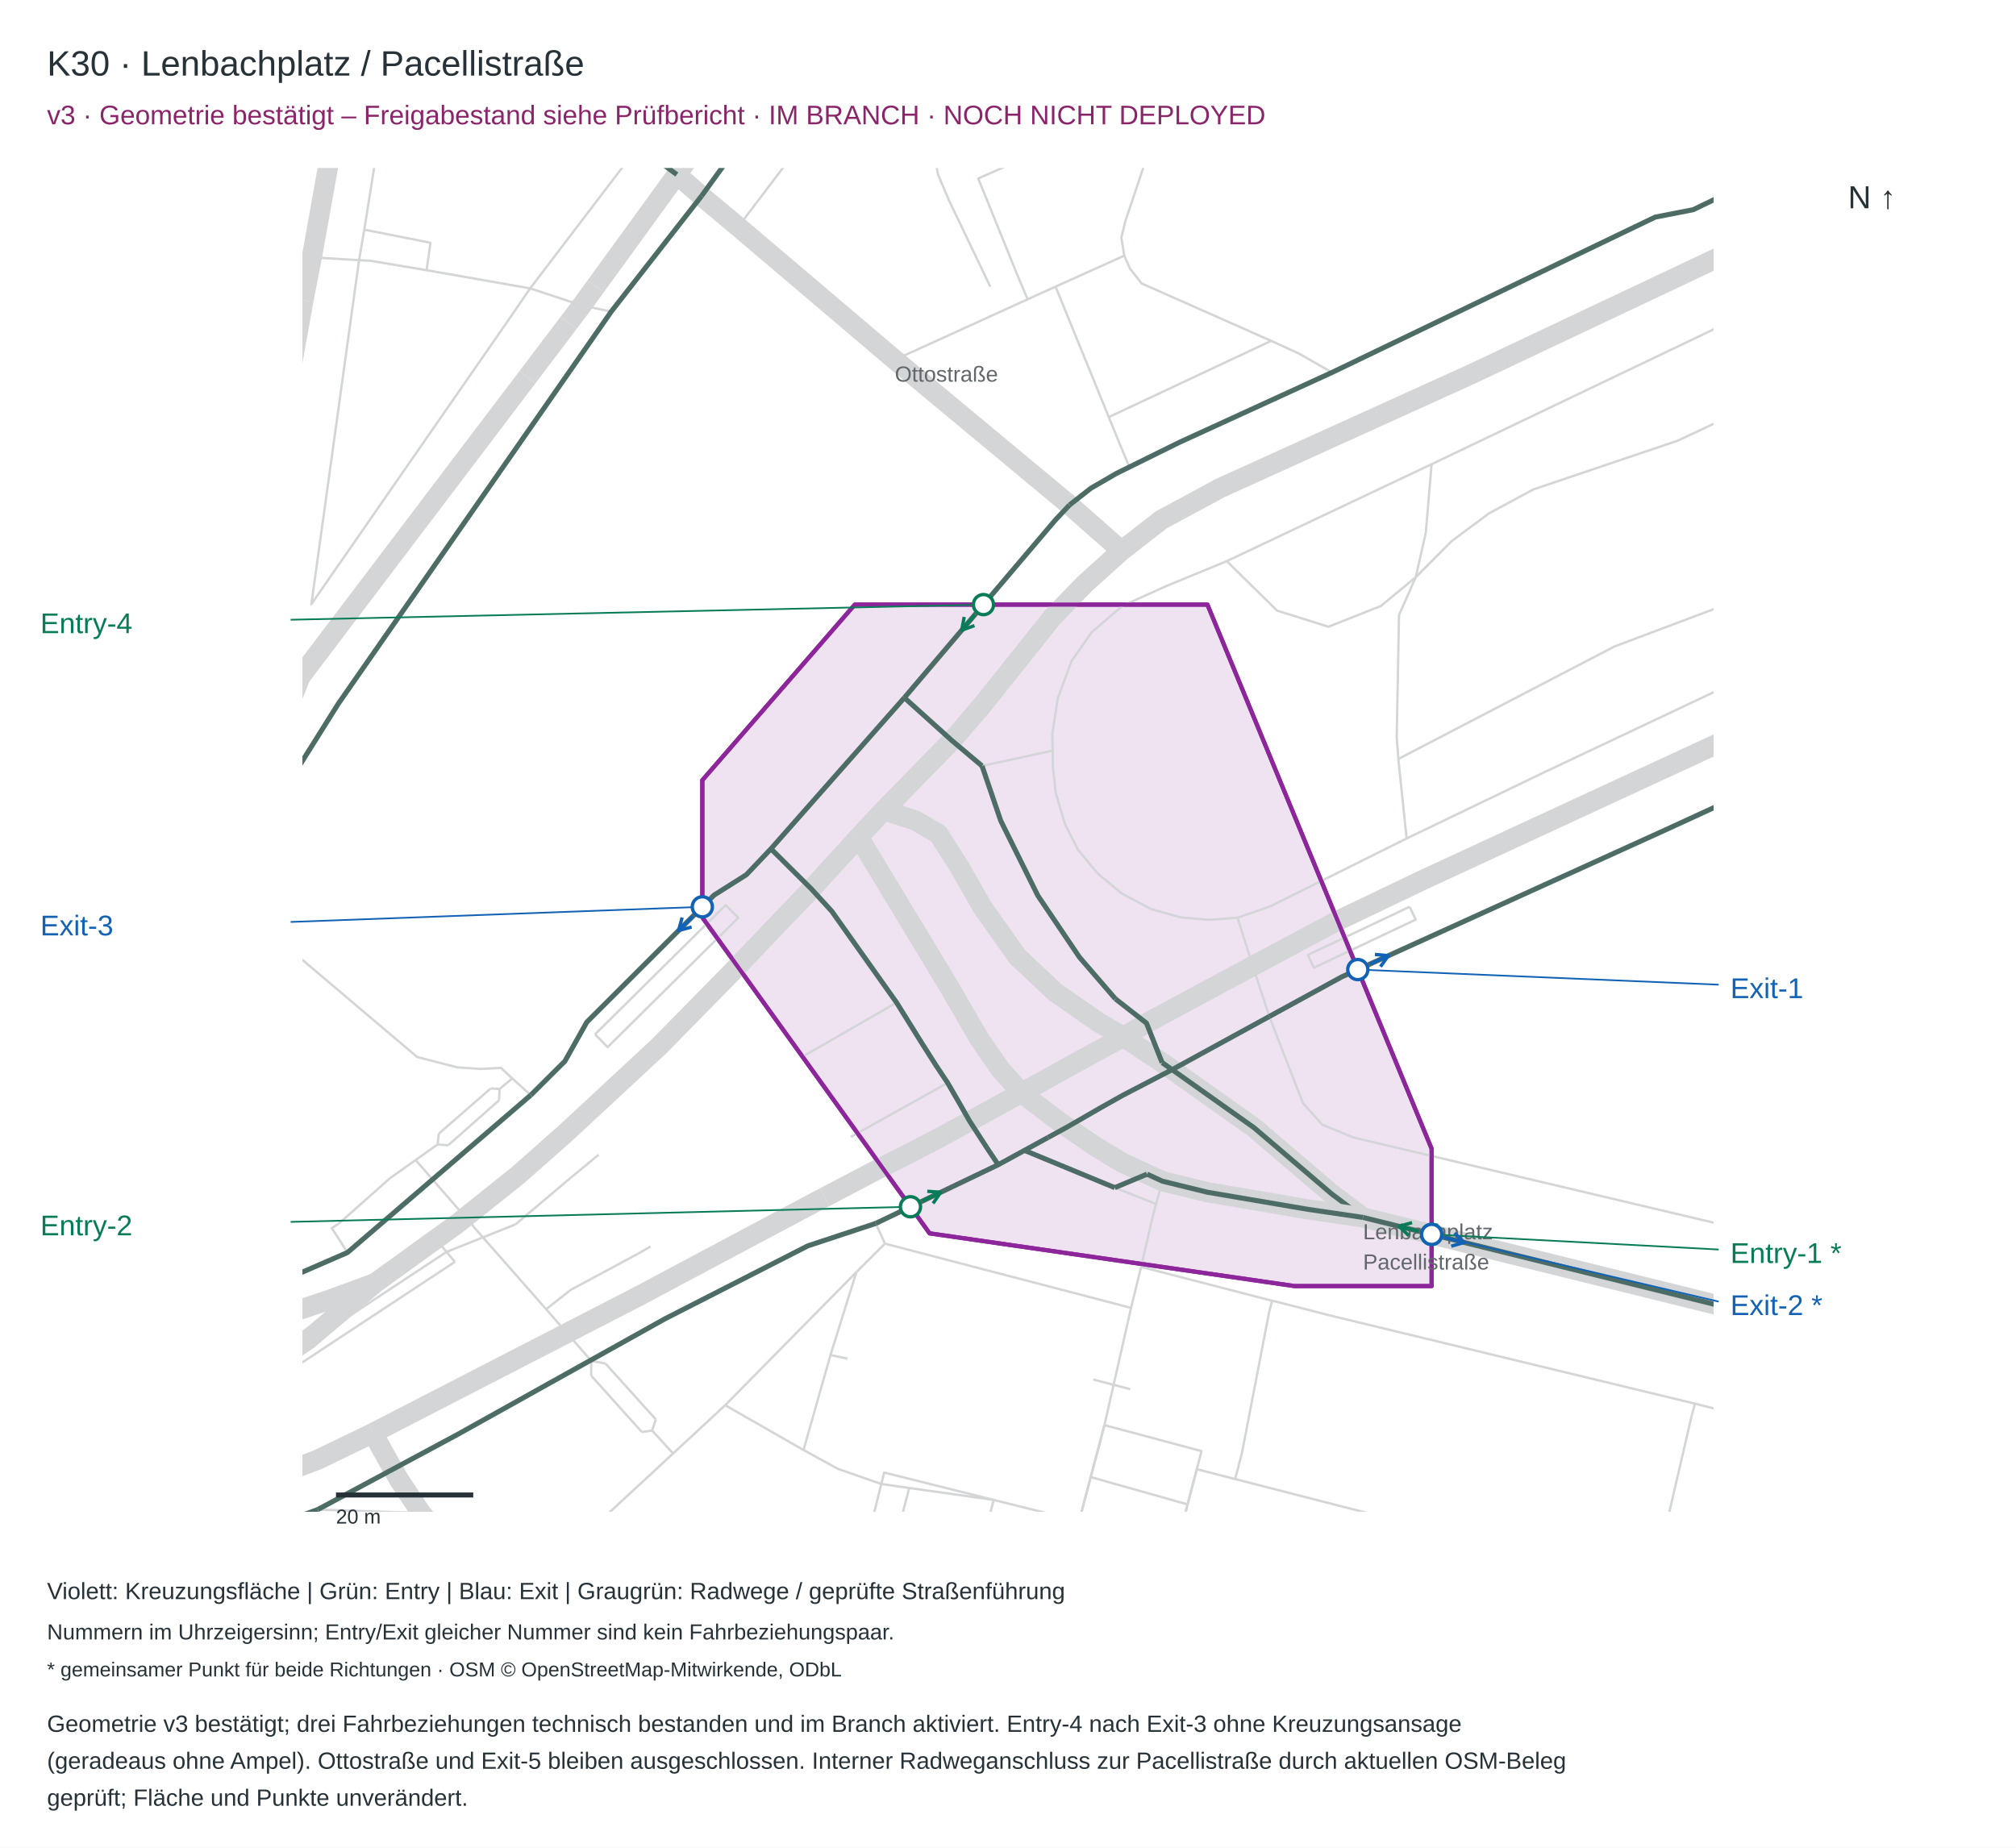
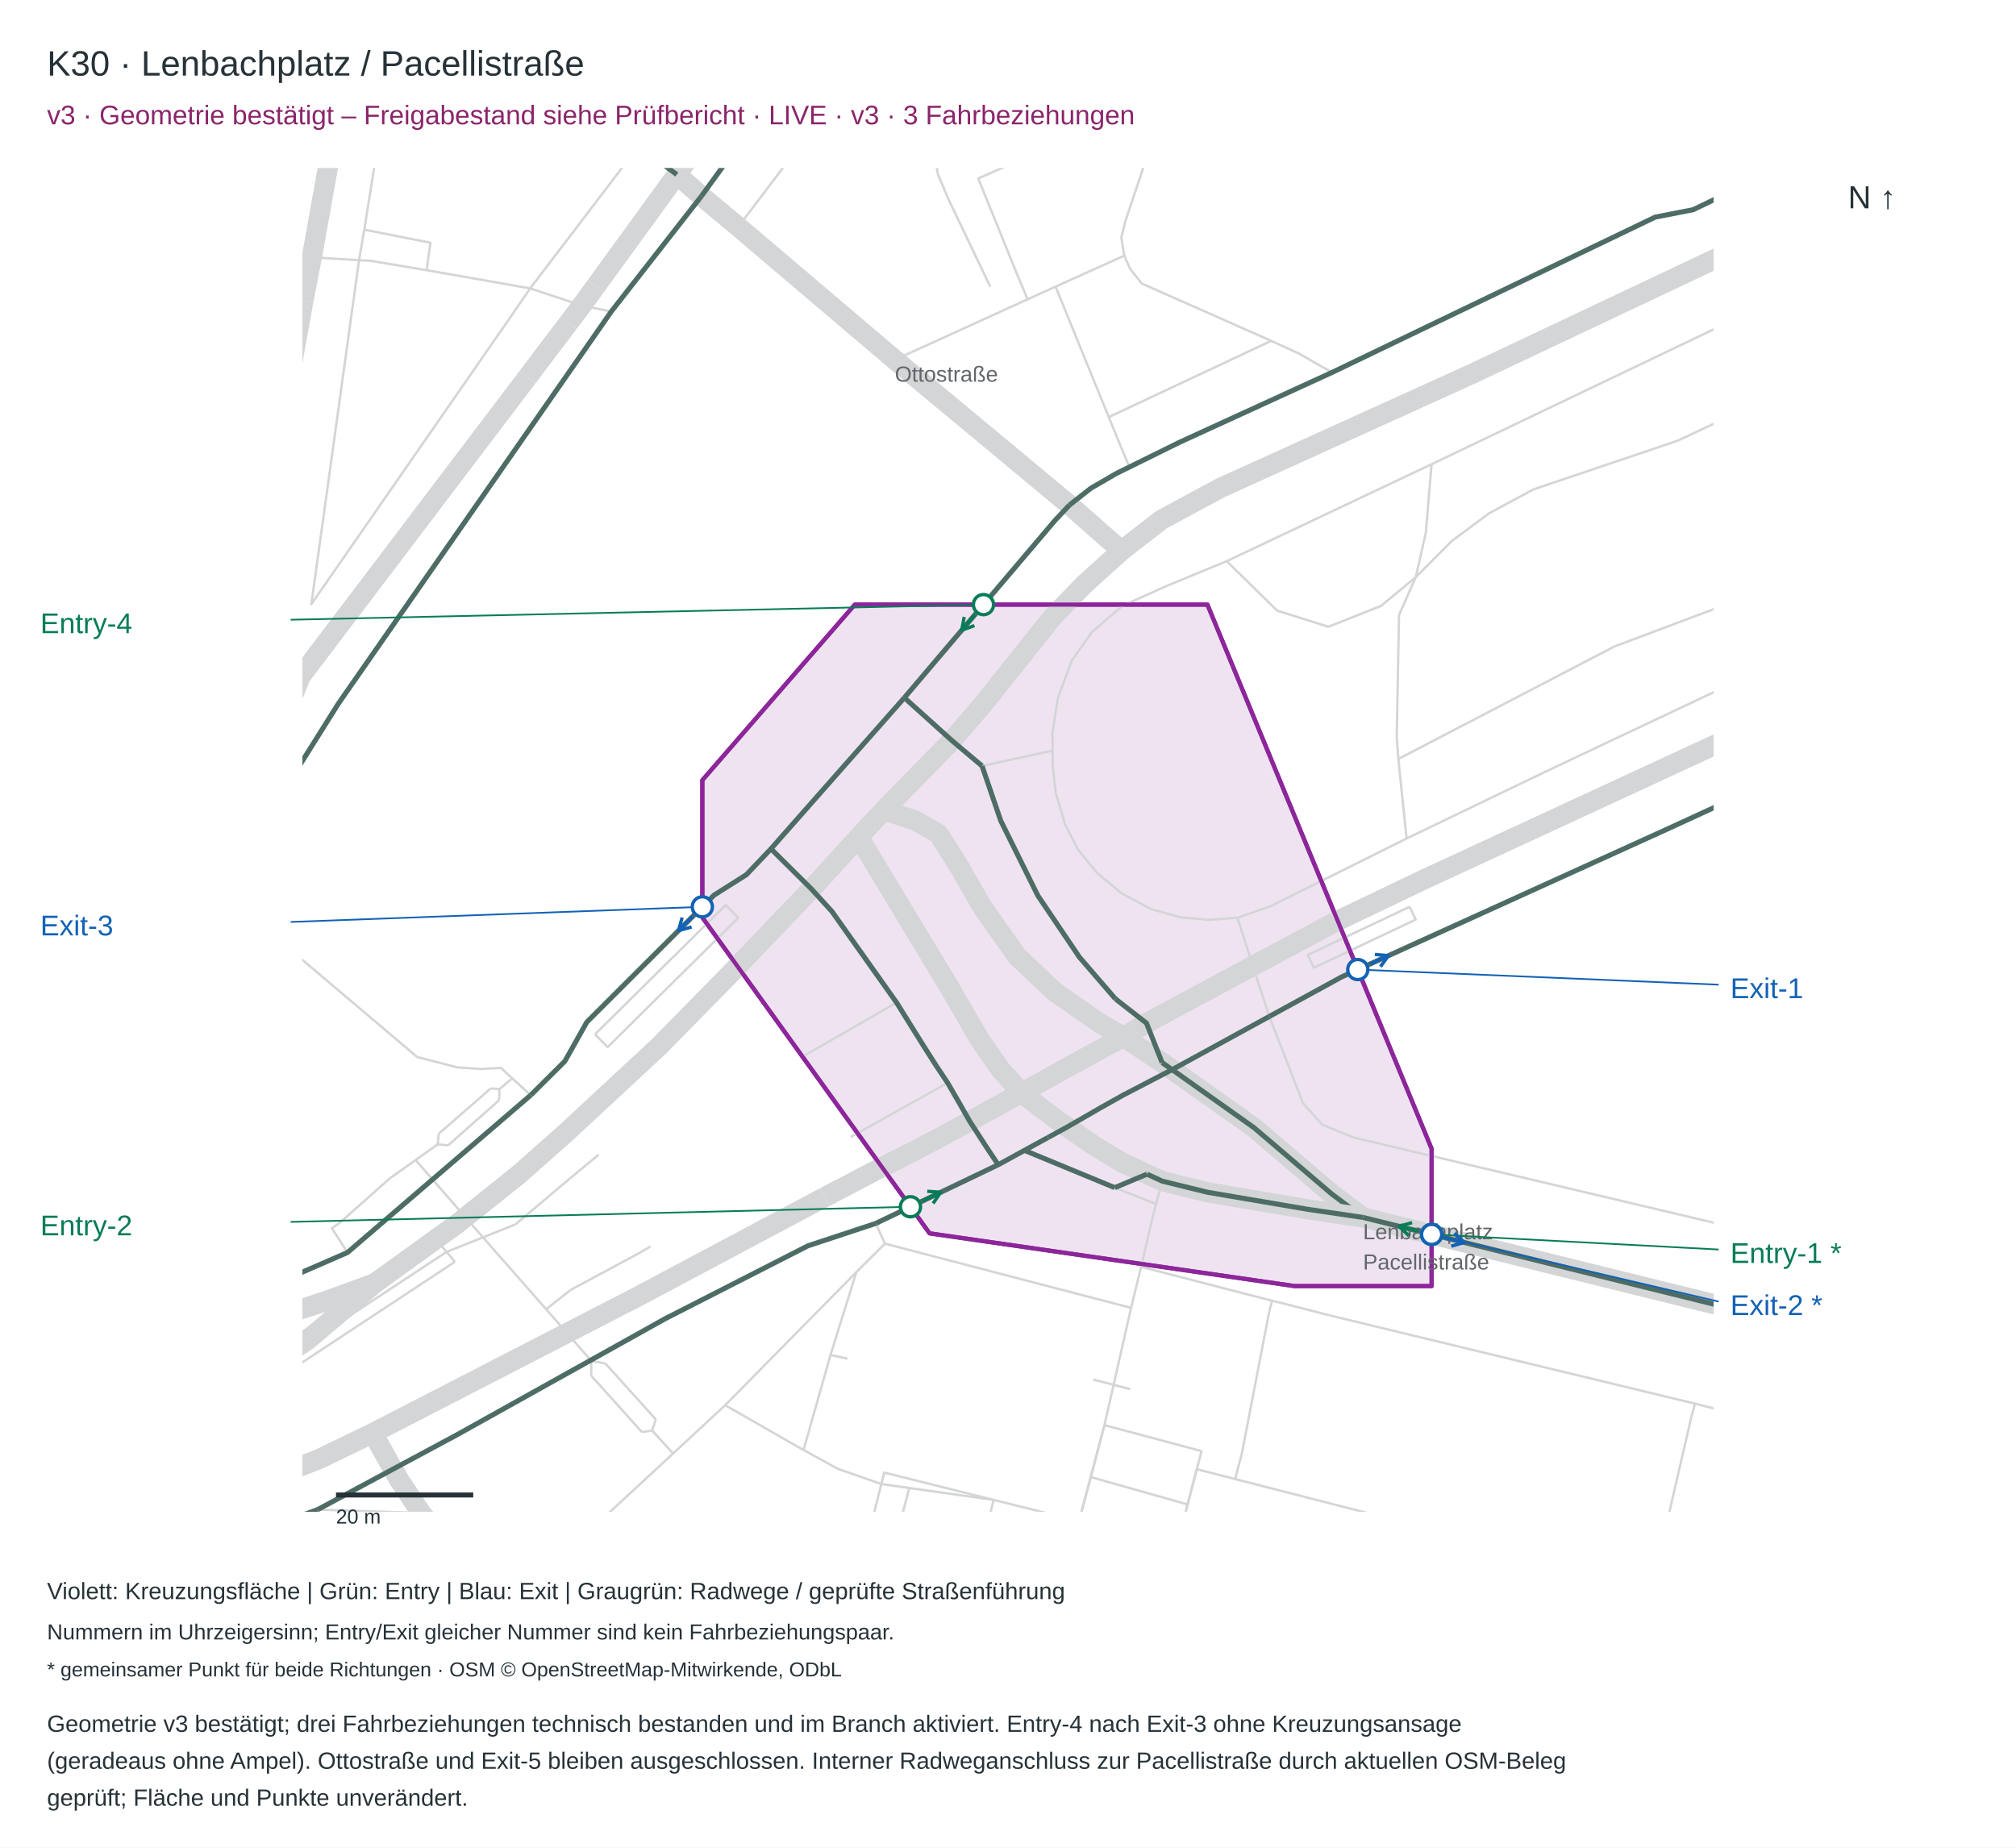
<svg xmlns="http://www.w3.org/2000/svg" width="1200" height="1100" viewBox="0 0 1200 1100">
  <rect width="1200" height="1100" fill="white" />
  <defs>
    <clipPath id="map">
      <rect x="180" y="100" width="840" height="800" />
    </clipPath>
  </defs>
  <text x="28" y="45" font-family="Arial,sans-serif" font-size="21" fill="#263238">K30 · Lenbachplatz / Pacellistraße</text>
-   <text x="28" y="74" font-family="Arial,sans-serif" font-size="16" fill="#8b256a">v3 · Geometrie bestätigt – Freigabestand siehe Prüfbericht · IM BRANCH · NOCH NICHT DEPLOYED</text>
+   <text x="28" y="74" font-family="Arial,sans-serif" font-size="16" fill="#8b256a">v3 · Geometrie bestätigt – Freigabestand siehe Prüfbericht · LIVE · v3 · 3 Fahrbeziehungen</text>
  <g clip-path="url(#map)">
    <polygon points="418.05,546.17 553.32,734.24 770.47,765.62 852.17,765.62 852.17,683.92 718.7,359.94 508.8,359.94 418.05,464.47 418.05,546.17" fill="#efe3f2" stroke="#8c269a" stroke-width="2.5" stroke-linejoin="round" />
    <polyline points="221.94,853.14 231.56,870.47 233.93,874.61 237.69,881.2 250.68,900.71 288.91,947.37 336.25,985.38 369.5,1004.16 398.54,1013.21 501.81,1038.68 564.65,1054.64 628.37,1070.69 641.48,1074.1 905.99,1147.49 968.62,1165.73 1256.2,1252.58" fill="none" stroke="#d3d5d7" stroke-width="12" stroke-linejoin="round" />
    <polyline points="398.54,1013.21 212.02,1237.4" fill="none" stroke="#d3d5d7" stroke-width="12" stroke-linejoin="round" />
    <polyline points="628.37,1070.69 489.67,1478.27" fill="none" stroke="#d3d5d7" stroke-width="12" stroke-linejoin="round" />
    <polyline points="667.55,327.88 636.6,300.64 532.64,214.19 439.42,135.02 417.54,116.74 402.88,103.92" fill="none" stroke="#d3d5d7" stroke-width="12" stroke-linejoin="round" />
    <polyline points="439.42,135.02 549.51,-10.08 556.49,-21.91 565.95,-45.28" fill="none" stroke="#d3d5d7" stroke-width="1.4" stroke-linejoin="round" />
    <polyline points="669.19,152.21 667.46,141.44 669.85,131.7 682.26,94.73 691.25,57.99 694.77,21.07" fill="none" stroke="#d3d5d7" stroke-width="1.4" stroke-linejoin="round" />
    <polyline points="532.64,214.19 611.68,178.18 628.31,170.63 669.19,152.21 672.71,160.08 679.59,168.77 756.64,202.92 773.18,210.47 792.84,221.74" fill="none" stroke="#d3d5d7" stroke-width="1.4" stroke-linejoin="round" />
    <polyline points="213.72,154.9 220.24,155.21 253.92,160.85 315.58,171.68 346.29,181.86 363.83,185.5" fill="none" stroke="#d3d5d7" stroke-width="1.4" stroke-linejoin="round" />
    <polyline points="-223.94,652.88 -14.14,632.73 -157.7,762.79" fill="none" stroke="#d3d5d7" stroke-width="1.4" stroke-linejoin="round" />
    <polyline points="542.68,-848.16 443.21,-612.97 435.02,-593.6 257.41,-172.06 245.85,-143.0" fill="none" stroke="#d3d5d7" stroke-width="12" stroke-linejoin="round" />
    <polyline points="1265.67,836.46 1267.64,829.95 1277.74,796.21" fill="none" stroke="#d3d5d7" stroke-width="1.4" stroke-linejoin="round" />
    <polyline points="121.44,523.1 131.48,530.37 248.34,629.28 272.34,635.46 286.12,636.37 298.19,635.73 303.26,640.46 304.9,641.96 312.09,648.51 315.92,651.97" fill="none" stroke="#d3d5d7" stroke-width="1.4" stroke-linejoin="round" />
    <polyline points="304.9,641.96 297.34,648.33" fill="none" stroke="#d3d5d7" stroke-width="1.4" stroke-linejoin="round" />
    <polyline points="306.81,728.91 287.45,736.64 265.79,745.28" fill="none" stroke="#d3d5d7" stroke-width="1.4" stroke-linejoin="round" />
    <polyline points="-15.57,788.62 -12.93,768.7 -7.59,729.05 -4.64,717.45 1.21,701.67 8.95,684.25 15.75,672.8 26.46,657.74 121.44,523.1 134.55,501.63 145.87,481.58 153.27,465.71 179.03,402.55" fill="none" stroke="#d3d5d7" stroke-width="12" stroke-linejoin="round" />
    <polyline points="1197.21,328.38 1127.78,305.73 1114.7,286.68 1096.37,270.81 1092.73,244.12" fill="none" stroke="#d3d5d7" stroke-width="1.4" stroke-linejoin="round" />
    <polyline points="1076.95,217.1 1050.68,237.89 998.63,262.35 912.73,291.36 886.33,305.6 864.06,322.15 842.72,343.61 821.94,360.76 790.71,373.12 760.19,363.53 730.21,334.06" fill="none" stroke="#d3d5d7" stroke-width="1.4" stroke-linejoin="round" />
    <polyline points="852.13,276.36 848.7,317.1 842.72,343.61 832.74,366.17 831.38,438.74 832.35,451.84 837.26,499.18" fill="none" stroke="#d3d5d7" stroke-width="1.4" stroke-linejoin="round" />
    <polyline points="832.35,451.84 960.98,384.86 1049.25,351.66 1127.78,305.73" fill="none" stroke="#d3d5d7" stroke-width="1.4" stroke-linejoin="round" />
    <polyline points="794.78,548.83 828.25,532.83 846.73,523.96 1059.54,425.51 1241.69,340.16 1259.99,331.7 1285.15,319.97 1338.07,296.14 1374.24,280.13 1490.91,228.52 1520.25,215.42 1654.65,156.53 1721.26,127.7 1769.9,106.56 1795.45,92.05 1816.45,76.23 1832.95,59.72" fill="none" stroke="#d3d5d7" stroke-width="12" stroke-linejoin="round" />
    <polyline points="607.95,650.6 620.76,643.6 636.66,634.73 668.67,617.27 682.42,609.09 745.71,575.07 794.78,548.83" fill="none" stroke="#d3d5d7" stroke-width="12" stroke-linejoin="round" />
    <polyline points="667.55,327.88 645.58,347.7 626.4,367.49 586.04,418.14 576.33,429.51 566.62,440.88 526.02,482.35 511.12,498.36" fill="none" stroke="#d3d5d7" stroke-width="12" stroke-linejoin="round" />
    <polyline points="-14.14,632.73 -2.0,637.51 7.56,644.65 26.46,657.74" fill="none" stroke="#d3d5d7" stroke-width="1.4" stroke-linejoin="round" />
    <polyline points="680.9,-7.99 663.51,11.93 641.42,30.34 626.61,40.08 609.53,48.35" fill="none" stroke="#d3d5d7" stroke-width="1.4" stroke-linejoin="round" />
    <polyline points="642.3,905.58 591.44,892.93" fill="none" stroke="#d3d5d7" stroke-width="1.4" stroke-linejoin="round" />
    <polyline points="657.41,848.41 715.19,863.88 712.37,874.65 706.9,895.62 700.53,920.04 642.3,905.58 649.25,879.34 657.41,848.41" fill="none" stroke="#d3d5d7" stroke-width="1.4" stroke-linejoin="round" />
    <polyline points="501.81,1038.68 522.32,958.28" fill="none" stroke="#d3d5d7" stroke-width="1.4" stroke-linejoin="round" />
    <polyline points="641.48,1074.1 647.37,1053.14 662.75,997.93 673.55,957.55" fill="none" stroke="#d3d5d7" stroke-width="1.4" stroke-linejoin="round" />
    <polyline points="189.08,898.71 250.68,900.71 358.46,904.35 388.83,949.32 369.5,1004.16" fill="none" stroke="#d3d5d7" stroke-width="1.4" stroke-linejoin="round" />
    <polyline points="431.65,836.55 478.29,863.24 498.71,874.43 524.59,883.47" fill="none" stroke="#d3d5d7" stroke-width="1.4" stroke-linejoin="round" />
    <polyline points="922.05,928.49 982.7,944.09 1018.33,953.28" fill="none" stroke="#d3d5d7" stroke-width="1.4" stroke-linejoin="round" />
    <polyline points="688.33,994.89 703.35,936.5 700.53,920.04" fill="none" stroke="#d3d5d7" stroke-width="1.4" stroke-linejoin="round" />
    <polyline points="968.62,1165.73 1003.97,1041.45" fill="none" stroke="#d3d5d7" stroke-width="1.4" stroke-linejoin="round" />
    <polyline points="650.74,821.27 672.74,827.0" fill="none" stroke="#d3d5d7" stroke-width="1.4" stroke-linejoin="round" />
    <polyline points="1018.9,946.77 1091.52,964.78 1115.52,971.38 1082.87,1065.42 1003.97,1041.45 992.29,1037.86 1018.33,953.28 1018.9,946.77" fill="none" stroke="#d3d5d7" stroke-width="1.4" stroke-linejoin="round" />
    <polyline points="922.05,928.49 735.18,880.52 712.37,874.65" fill="none" stroke="#d3d5d7" stroke-width="1.4" stroke-linejoin="round" />
    <polyline points="662.75,997.93 685.9,1003.03 688.33,994.89 891.82,1048.64 922.05,928.49" fill="none" stroke="#d3d5d7" stroke-width="1.4" stroke-linejoin="round" />
    <polyline points="591.44,892.93 572.02,970.69 522.32,958.28 506.87,954.41 524.59,883.47 526.29,876.65 591.44,892.93" fill="none" stroke="#d3d5d7" stroke-width="1.4" stroke-linejoin="round" />
    <polyline points="358.46,904.35 400.67,865.29 431.65,836.55 509.76,757.29" fill="none" stroke="#d3d5d7" stroke-width="1.4" stroke-linejoin="round" />
    <polyline points="1091.52,964.78 1120.77,864.06 1124.93,849.78 1134.52,811.17 1136.09,804.85" fill="none" stroke="#d3d5d7" stroke-width="1.4" stroke-linejoin="round" />
    <polyline points="657.41,848.41 673.25,778.61 679.23,754.19 686.15,724.23 688.15,716.77 691.85,703.17" fill="none" stroke="#d3d5d7" stroke-width="1.4" stroke-linejoin="round" />
    <polyline points="509.76,757.29 526.75,740.37" fill="none" stroke="#d3d5d7" stroke-width="1.4" stroke-linejoin="round" />
    <polyline points="478.29,863.24 494.34,806.67 509.76,757.29" fill="none" stroke="#d3d5d7" stroke-width="1.4" stroke-linejoin="round" />
    <polyline points="339.74,767.88 379.67,746.42" fill="none" stroke="#d3d5d7" stroke-width="1.4" stroke-linejoin="round" />
    <polyline points="306.81,728.91 339.52,701.31" fill="none" stroke="#d3d5d7" stroke-width="1.4" stroke-linejoin="round" />
    <polyline points="126.29,796.3 137.98,813.81 141.13,818.54 145.32,824.77 149.51,831.0 152.57,835.64 162.83,850.96" fill="none" stroke="#d3d5d7" stroke-width="1.4" stroke-linejoin="round" />
    <polyline points="-145.93,1021.26 -83.54,974.33 -49.73,950.32 -23.58,934.04 2.7,918.9 42.3,896.48" fill="none" stroke="#d3d5d7" stroke-width="12" stroke-linejoin="round" />
    <polyline points="42.3,896.48 61.14,896.53 82.66,895.43 109.39,891.98 132.0,888.2 153.6,882.11 173.18,875.06 189.29,868.92 221.94,853.14" fill="none" stroke="#d3d5d7" stroke-width="12" stroke-linejoin="round" />
    <polyline points="1471.04,399.86 1416.93,425.56 1385.22,442.65 1323.26,468.94 1147.08,540.01 1105.87,644.92 1068.73,739.41 1065.06,748.74 1061.45,757.92 1053.59,777.98 1051.31,784.12" fill="none" stroke="#d3d5d7" stroke-width="12" stroke-linejoin="round" />
    <polyline points="223.12,763.92 183.1,797.71 172.84,804.62 165.56,808.44 158.7,811.63 151.3,814.4 135.97,818.58 121.71,821.27 109.88,822.63 98.35,823.45 87.6,824.04 18.24,824.9 -22.85,822.77" fill="none" stroke="#d3d5d7" stroke-width="12" stroke-linejoin="round" />
    <polyline points="-145.93,1021.26 -89.06,952.69 -70.82,930.4 -64.12,920.4 -57.87,910.08 -52.22,899.89 -45.55,886.7" fill="none" stroke="#d3d5d7" stroke-width="12" stroke-linejoin="round" />
    <polyline points="511.12,498.36 564.5,586.67 583.16,618.86 595.6,636.74 607.95,650.6" fill="none" stroke="#d3d5d7" stroke-width="12" stroke-linejoin="round" />
    <polyline points="223.12,763.92 194.96,774.2 173.11,781.43 155.58,785.93 132.88,790.85 112.52,793.26 98.86,793.76 31.95,791.25 -15.57,788.62" fill="none" stroke="#d3d5d7" stroke-width="12" stroke-linejoin="round" />
    <polyline points="668.67,617.27 653.89,608.63 627.95,590.58 605.46,569.39 584.55,539.74 571.35,516.55 558.61,496.45 544.83,488.45 526.02,482.35" fill="none" stroke="#d3d5d7" stroke-width="12" stroke-linejoin="round" />
    <polyline points="1919.8,-377.92 1897.01,-349.54 1879.29,-327.03 1858.44,-302.16 1840.48,-281.74 1821.21,-261.55 1781.79,-222.31 1752.48,-200.57 1721.16,-181.61 1627.67,-138.95 1406.71,-32.5 1220.97,57.58 1204.82,65.18 1172.48,80.77" fill="none" stroke="#d3d5d7" stroke-width="12" stroke-linejoin="round" />
    <polyline points="266.73,681.84 297.07,655.02" fill="none" stroke="#d3d5d7" stroke-width="1.4" stroke-linejoin="round" />
    <polyline points="206.86,745.64 197.51,731.14 201.64,728.46" fill="none" stroke="#d3d5d7" stroke-width="1.4" stroke-linejoin="round" />
    <polyline points="180.64,178.77 175.42,177.86 153.82,173.86 -149.42,121.38 -277.04,96.96 -307.3,90.6 -333.94,83.87 -357.46,76.68 -384.19,66.95 -458.29,40.48" fill="none" stroke="#d3d5d7" stroke-width="12" stroke-linejoin="round" />
    <polyline points="-22.85,822.77 -15.57,788.62" fill="none" stroke="#d3d5d7" stroke-width="12" stroke-linejoin="round" />
    <polyline points="-22.85,822.77 -112.37,815.49 -125.11,814.76 -134.88,814.67 -140.28,814.95 -148.47,815.99 -154.88,817.54 -166.44,821.31 -176.06,825.18 -214.81,842.82" fill="none" stroke="#d3d5d7" stroke-width="12" stroke-linejoin="round" />
    <polyline points="-45.55,886.7 -43.3,881.16 -37.84,869.33 -33.62,857.92 -31.53,852.01 -28.64,842.55 -22.85,822.77" fill="none" stroke="#d3d5d7" stroke-width="12" stroke-linejoin="round" />
    <polyline points="-214.81,842.82 -167.23,855.78 -156.46,858.92 -126.57,866.88 -105.42,872.52 -88.36,876.79 -72.07,880.47 -45.55,886.7" fill="none" stroke="#d3d5d7" stroke-width="12" stroke-linejoin="round" />
    <polyline points="1047.46,-180.29 1017.96,-165.69 1012.56,-163.15 998.82,-156.69 698.77,-15.54" fill="none" stroke="#d3d5d7" stroke-width="12" stroke-linejoin="round" />
    <polyline points="289.24,-159.24 264.12,-169.33 257.41,-172.06 251.83,-174.29 224.55,-185.29 212.9,-156.37 202.82,-131.31 231.65,-119.81 238.05,-117.22 245.06,-114.4 267.52,-105.26 277.62,-130.41 289.24,-159.24" fill="none" stroke="#d3d5d7" stroke-width="1.4" stroke-linejoin="round" />
    <polyline points="-512.15,-449.04 -248.1,-335.72 -123.56,-279.24 79.11,-187.38 202.82,-131.31" fill="none" stroke="#d3d5d7" stroke-width="1.4" stroke-linejoin="round" />
    <polyline points="564.65,1054.64 556.94,1080.92" fill="none" stroke="#d3d5d7" stroke-width="1.4" stroke-linejoin="round" />
    <polyline points="526.75,740.37 673.25,778.61" fill="none" stroke="#d3d5d7" stroke-width="1.4" stroke-linejoin="round" />
    <polyline points="526.75,740.37 521.29,728.32" fill="none" stroke="#d3d5d7" stroke-width="1.4" stroke-linejoin="round" />
    <polyline points="-45.55,886.7 -3.25,893.21 22.39,895.53 42.3,896.48" fill="none" stroke="#d3d5d7" stroke-width="12" stroke-linejoin="round" />
    <polyline points="609.53,48.35 584.95,59.99 570.84,67.77 562.56,75.73 557.67,84.78 556.58,94.05 558.28,103.74 564.86,119.25 589.47,170.68" fill="none" stroke="#d3d5d7" stroke-width="1.4" stroke-linejoin="round" />
    <polyline points="556.94,1080.92 547.87,1110.52" fill="none" stroke="#d3d5d7" stroke-width="1.4" stroke-linejoin="round" />
    <polyline points="232.23,701.35 201.64,728.46" fill="none" stroke="#d3d5d7" stroke-width="1.4" stroke-linejoin="round" />
    <polyline points="756.06,539.6 736.61,546.33 719.71,547.61 702.84,546.15 684.99,541.15 667.49,531.74 653.1,519.73 641.63,505.82 633.93,490.58 628.4,471.94 626.67,456.02 626.61,446.84 626.4,436.79 629.65,415.73 637.81,393.54 649.83,376.4 668.03,360.71 694.46,348.8 730.21,334.06" fill="none" stroke="#d3d5d7" stroke-width="1.4" stroke-linejoin="round" />
    <polyline points="626.61,446.84 584.55,455.98" fill="none" stroke="#d3d5d7" stroke-width="1.4" stroke-linejoin="round" />
    <polyline points="1156.52,240.61 1143.01,246.75" fill="none" stroke="#d3d5d7" stroke-width="1.4" stroke-linejoin="round" />
    <polyline points="1259.41,193.5 1310.67,169.77" fill="none" stroke="#d3d5d7" stroke-width="1.4" stroke-linejoin="round" />
    <polyline points="1130.18,254.98 1137.92,249.16 1143.01,246.75" fill="none" stroke="#d3d5d7" stroke-width="1.4" stroke-linejoin="round" />
    <polyline points="1205.61,218.42 1156.52,240.61" fill="none" stroke="#d3d5d7" stroke-width="1.4" stroke-linejoin="round" />
    <polyline points="1092.73,244.12 1130.18,254.98 1114.7,286.68" fill="none" stroke="#d3d5d7" stroke-width="1.4" stroke-linejoin="round" />
    <polyline points="736.61,546.33 745.71,575.07 755.55,605.13" fill="none" stroke="#d3d5d7" stroke-width="1.4" stroke-linejoin="round" />
    <polyline points="1275.34,363.44 1259.99,331.7 1247.52,303.78" fill="none" stroke="#d3d5d7" stroke-width="1.4" stroke-linejoin="round" />
    <polyline points="730.21,334.06 852.13,276.36 1082.63,166.13 1159.22,127.93" fill="none" stroke="#d3d5d7" stroke-width="1.4" stroke-linejoin="round" />
    <polyline points="1219.97,95.87 1273.01,77.27 1405.55,13.11 1597.78,-78.57 1639.54,-98.57" fill="none" stroke="#d3d5d7" stroke-width="1.4" stroke-linejoin="round" />
    <polyline points="1219.97,95.87 1204.82,65.18 1189.99,34.53" fill="none" stroke="#d3d5d7" stroke-width="1.4" stroke-linejoin="round" />
    <polyline points="1159.22,127.93 1166.53,120.06 1185.22,108.79 1208.22,97.78 1219.97,95.87" fill="none" stroke="#d3d5d7" stroke-width="1.4" stroke-linejoin="round" />
    <polyline points="1219.97,95.87 1221.51,114.61 1231.01,133.66 1259.41,193.5 1284.99,248.8 1300.29,280.49" fill="none" stroke="#d3d5d7" stroke-width="1.4" stroke-linejoin="round" />
    <polyline points="1247.52,303.78 1232.47,273.67 1205.61,218.42 1177.09,159.53 1159.22,127.93 1142.92,94.28 1127.84,63.04" fill="none" stroke="#d3d5d7" stroke-width="1.4" stroke-linejoin="round" />
    <polyline points="1284.99,248.8 1304.38,240.11 1318.65,231.34 1327.81,220.38 1334.4,205.83 1336.16,192.41 1336.43,178.95 1334.36,167.13 1331.88,159.67 1328.6,153.12 1320.59,140.89 1306.69,129.98 1293.82,123.66 1281.75,121.06 1270.0,121.29 1260.02,122.56 1250.71,124.88 1240.12,129.57 1231.01,133.66" fill="none" stroke="#d3d5d7" stroke-width="1.4" stroke-linejoin="round" />
    <polyline points="1177.09,159.53 1161.8,166.13 1152.39,172.54 1144.65,180.13 1138.55,190.05 1135.21,199.69 1133.33,212.74 1133.24,225.24 1135.24,237.34 1137.92,249.16 1143.68,259.76 1150.51,268.31 1165.62,277.77 1178.82,282.4 1191.53,284.18 1204.76,283.81 1216.72,280.95 1232.47,273.67" fill="none" stroke="#d3d5d7" stroke-width="1.4" stroke-linejoin="round" />
    <polyline points="260.87,739.46 147.72,814.17" fill="none" stroke="#d3d5d7" stroke-width="1.4" stroke-linejoin="round" />
    <polyline points="325.08,779.39 339.74,767.88" fill="none" stroke="#d3d5d7" stroke-width="1.4" stroke-linejoin="round" />
    <polyline points="266.73,681.84 260.48,681.3 247.4,690.58 232.23,701.35" fill="none" stroke="#d3d5d7" stroke-width="1.4" stroke-linejoin="round" />
    <polyline points="247.4,690.58 287.45,736.64 325.08,779.39 351.96,810.17" fill="none" stroke="#d3d5d7" stroke-width="1.4" stroke-linejoin="round" />
    <polyline points="265.79,745.28 151.57,820.63" fill="none" stroke="#d3d5d7" stroke-width="1.4" stroke-linejoin="round" />
    <polyline points="270.79,751.19 265.79,745.28 260.87,739.46" fill="none" stroke="#d3d5d7" stroke-width="1.4" stroke-linejoin="round" />
    <polyline points="297.34,648.33 292.1,647.97" fill="none" stroke="#d3d5d7" stroke-width="1.4" stroke-linejoin="round" />
    <polyline points="260.48,681.3 261.2,674.89" fill="none" stroke="#d3d5d7" stroke-width="1.4" stroke-linejoin="round" />
    <polyline points="261.2,674.89 292.1,647.97" fill="none" stroke="#d3d5d7" stroke-width="1.4" stroke-linejoin="round" />
    <polyline points="387.23,742.05 379.67,746.42" fill="none" stroke="#d3d5d7" stroke-width="1.4" stroke-linejoin="round" />
    <polyline points="356.27,687.48 339.52,701.31" fill="none" stroke="#d3d5d7" stroke-width="1.4" stroke-linejoin="round" />
    <polyline points="478.38,628.69 533.67,596.85" fill="none" stroke="#d3d5d7" stroke-width="1.4" stroke-linejoin="round" />
    <polyline points="506.42,676.84 564.07,644.65" fill="none" stroke="#d3d5d7" stroke-width="1.4" stroke-linejoin="round" />
    <polyline points="221.94,853.14 379.46,771.97 466.82,725.45 490.82,712.72" fill="none" stroke="#d3d5d7" stroke-width="12" stroke-linejoin="round" />
    <polyline points="511.12,498.36 482.99,529.24 434.99,579.44 392.23,622.96 336.7,674.52 308.78,699.22 272.55,728.23 223.12,763.92" fill="none" stroke="#d3d5d7" stroke-width="12" stroke-linejoin="round" />
    <polyline points="297.34,648.33 297.07,655.02" fill="none" stroke="#d3d5d7" stroke-width="1.4" stroke-linejoin="round" />
    <polyline points="153.82,173.86 131.94,326.56 121.65,393.63 115.16,425.6 86.03,477.35" fill="none" stroke="#d3d5d7" stroke-width="1.4" stroke-linejoin="round" />
    <polyline points="86.03,477.35 -1.21,615.04" fill="none" stroke="#d3d5d7" stroke-width="1.4" stroke-linejoin="round" />
    <polyline points="-1.21,615.04 -14.14,632.73" fill="none" stroke="#d3d5d7" stroke-width="1.4" stroke-linejoin="round" />
    <polyline points="698.77,-15.54 680.9,-7.99" fill="none" stroke="#d3d5d7" stroke-width="12" stroke-linejoin="round" />
    <polyline points="351.96,810.17 351.87,818.95" fill="none" stroke="#d3d5d7" stroke-width="1.4" stroke-linejoin="round" />
    <polyline points="351.87,818.95 382.07,852.51" fill="none" stroke="#d3d5d7" stroke-width="1.4" stroke-linejoin="round" />
    <polyline points="388.17,851.64 390.38,845.0" fill="none" stroke="#d3d5d7" stroke-width="1.4" stroke-linejoin="round" />
    <polyline points="351.96,810.17 360.4,811.76" fill="none" stroke="#d3d5d7" stroke-width="1.4" stroke-linejoin="round" />
    <polyline points="360.4,811.76 390.38,845.0" fill="none" stroke="#d3d5d7" stroke-width="1.4" stroke-linejoin="round" />
    <polyline points="400.67,865.29 388.17,851.64 382.07,852.51" fill="none" stroke="#d3d5d7" stroke-width="1.4" stroke-linejoin="round" />
    <polyline points="142.56,390.77 147.11,401.0 149.39,406.05 163.4,409.73 179.03,402.55" fill="none" stroke="#d3d5d7" stroke-width="12" stroke-linejoin="round" />
    <polyline points="505.78,-40.82 455.44,-56.37 390.84,-83.29 344.71,-102.26 277.62,-130.41 251.92,-140.5 245.85,-143.0" fill="none" stroke="#d3d5d7" stroke-width="12" stroke-linejoin="round" />
    <polyline points="-15.57,788.62 -100.41,781.93 -121.32,781.3 -135.64,781.48 -172.78,781.43 -210.95,781.75" fill="none" stroke="#d3d5d7" stroke-width="12" stroke-linejoin="round" />
    <polyline points="517.4,-222.76 511.88,-225.17 503.5,-205.98 493.92,-210.17 501.93,-228.49 503.66,-227.72 570.93,-381.74 645.3,-349.27 642.27,-342.31 578.36,-196.02 582.1,-194.39 573.63,-175.01 557.09,-182.25 558.19,-184.79 560.49,-190.07 519.34,-208.03 524.44,-219.67 517.4,-222.76" fill="none" stroke="#d3d5d7" stroke-width="1.4" stroke-linejoin="round" />
    <polyline points="510.12,-206.07 542.22,-191.84" fill="none" stroke="#d3d5d7" stroke-width="1.4" stroke-linejoin="round" />
    <polyline points="542.22,-191.84 558.19,-184.79" fill="none" stroke="#d3d5d7" stroke-width="1.4" stroke-linejoin="round" />
    <polyline points="511.97,-210.3 517.4,-222.76" fill="none" stroke="#d3d5d7" stroke-width="1.4" stroke-linejoin="round" />
    <polyline points="507.57,-200.21 510.12,-206.07 511.97,-210.3" fill="none" stroke="#d3d5d7" stroke-width="1.4" stroke-linejoin="round" />
    <polyline points="1172.48,80.77 1185.22,108.79 1190.47,119.79 1265.85,278.99 1272.31,292.82 1285.15,319.97" fill="none" stroke="#d3d5d7" stroke-width="12" stroke-linejoin="round" />
    <polyline points="338.46,192.18 346.29,181.86 354.54,170.49" fill="none" stroke="#d3d5d7" stroke-width="12" stroke-linejoin="round" />
    <polyline points="243.3,-16.49 246.91,-14.45 248.61,-13.58" fill="none" stroke="#d3d5d7" stroke-width="1.4" stroke-linejoin="round" />
    <polyline points="385.25,66.0 392.44,71.13" fill="none" stroke="#d3d5d7" stroke-width="1.4" stroke-linejoin="round" />
    <polyline points="373.87,-44.87 379.94,-58.6 390.84,-83.29" fill="none" stroke="#d3d5d7" stroke-width="1.4" stroke-linejoin="round" />
    <polyline points="344.71,-102.26 334.15,-77.97 328.02,-63.83" fill="none" stroke="#d3d5d7" stroke-width="1.4" stroke-linejoin="round" />
    <polyline points="248.61,-13.58 285.36,15.52 351.84,44.08 385.25,66.0" fill="none" stroke="#d3d5d7" stroke-width="1.4" stroke-linejoin="round" />
    <polyline points="257.32,-90.57 260.32,-89.98" fill="none" stroke="#d3d5d7" stroke-width="1.4" stroke-linejoin="round" />
    <polyline points="184.74,7.11 181.73,6.52" fill="none" stroke="#d3d5d7" stroke-width="1.4" stroke-linejoin="round" />
    <polyline points="165.59,121.66 162.62,121.06" fill="none" stroke="#d3d5d7" stroke-width="1.4" stroke-linejoin="round" />
    <polyline points="202.82,-131.31 181.73,6.52 162.62,121.06 158.16,147.8 153.82,173.86" fill="none" stroke="#d3d5d7" stroke-width="1.4" stroke-linejoin="round" />
    <polyline points="213.72,154.9 216.84,136.71 239.27,-4.08 241.6,-7.44 246.91,-14.45 260.32,-89.98 267.52,-105.26" fill="none" stroke="#d3d5d7" stroke-width="1.4" stroke-linejoin="round" />
    <polyline points="145.32,824.77 151.57,820.63" fill="none" stroke="#d3d5d7" stroke-width="1.4" stroke-linejoin="round" />
    <polyline points="155.52,827.18 270.79,751.19" fill="none" stroke="#d3d5d7" stroke-width="1.4" stroke-linejoin="round" />
    <polyline points="155.52,827.18 149.51,831.0" fill="none" stroke="#d3d5d7" stroke-width="1.4" stroke-linejoin="round" />
    <polyline points="476.47,2.51 496.95,-25.68 505.78,-40.82" fill="none" stroke="#d3d5d7" stroke-width="12" stroke-linejoin="round" />
    <polyline points="1277.74,796.21 1295.58,736.64" fill="none" stroke="#d3d5d7" stroke-width="1.4" stroke-linejoin="round" />
    <polyline points="1295.58,736.64 1318.28,670.52 1385.22,442.65" fill="none" stroke="#d3d5d7" stroke-width="1.4" stroke-linejoin="round" />
    <polyline points="141.13,818.54 147.72,814.17" fill="none" stroke="#d3d5d7" stroke-width="1.4" stroke-linejoin="round" />
    <polyline points="354.18,615.77 361.68,623.37 439.45,546.38 431.95,538.78 354.18,615.77" fill="none" stroke="#d3d5d7" stroke-width="1.4" stroke-linejoin="round" />
    <polyline points="839.05,539.83 842.66,547.47 782.1,576.12 778.49,568.48 839.05,539.83" fill="none" stroke="#d3d5d7" stroke-width="1.4" stroke-linejoin="round" />
    <polyline points="494.34,806.67 504.48,808.85" fill="none" stroke="#d3d5d7" stroke-width="1.4" stroke-linejoin="round" />
    <polyline points="153.42,330.29 148.99,329.52 131.94,326.56 54.92,313.28 53.41,312.42 52.13,311.64 51.16,310.05 50.86,308.42 54.74,282.54 54.04,279.9 52.83,278.31 51.1,277.17 48.89,276.22 -21.18,265.44" fill="none" stroke="#d3d5d7" stroke-width="1.4" stroke-linejoin="round" />
    <polyline points="1047.46,-180.29 1061.51,-150.64 1141.86,19.02 1156.36,49.53 1172.48,80.77" fill="none" stroke="#d3d5d7" stroke-width="12" stroke-linejoin="round" />
    <polyline points="897.16,1173.96 905.99,1147.49" fill="none" stroke="#d3d5d7" stroke-width="1.4" stroke-linejoin="round" />
    <polyline points="877.44,1233.08 897.16,1173.96" fill="none" stroke="#d3d5d7" stroke-width="1.4" stroke-linejoin="round" />
    <polyline points="701.78,-839.52 746.38,-742.48 917.43,-391.83 1010.62,-200.75 1002.09,-187.88 796.97,-92.66 724.65,-58.37 685.09,-53.78 629.74,-27.77 608.53,-26.36 565.95,-45.28 553.3,-50.87 533.45,-56.33" fill="none" stroke="#d3d5d7" stroke-width="1.4" stroke-linejoin="round" />
    <polyline points="694.77,21.07 1024.88,-134.59 1038.42,-140.77 1127.84,63.04" fill="none" stroke="#d3d5d7" stroke-width="1.4" stroke-linejoin="round" />
    <polyline points="1068.73,739.41 805.58,677.16 787.01,669.52 775.57,656.7 755.55,605.13" fill="none" stroke="#d3d5d7" stroke-width="1.4" stroke-linejoin="round" />
    <polyline points="1076.95,217.1 1082.63,166.13" fill="none" stroke="#d3d5d7" stroke-width="1.4" stroke-linejoin="round" />
    <polyline points="1092.73,244.12 1076.95,217.1" fill="none" stroke="#d3d5d7" stroke-width="1.4" stroke-linejoin="round" />
    <polyline points="1006.89,843.05 1008.95,835.64 1120.77,864.06" fill="none" stroke="#d3d5d7" stroke-width="1.4" stroke-linejoin="round" />
    <polyline points="987.41,927.13 1006.89,843.05" fill="none" stroke="#d3d5d7" stroke-width="1.4" stroke-linejoin="round" />
    <polyline points="982.7,944.09 987.41,927.13" fill="none" stroke="#d3d5d7" stroke-width="1.4" stroke-linejoin="round" />
    <polyline points="739.16,865.47 755.55,780.57" fill="none" stroke="#d3d5d7" stroke-width="1.4" stroke-linejoin="round" />
    <polyline points="755.55,780.57 757.21,774.38 679.23,754.19" fill="none" stroke="#d3d5d7" stroke-width="1.4" stroke-linejoin="round" />
    <polyline points="735.18,880.52 739.16,865.47" fill="none" stroke="#d3d5d7" stroke-width="1.4" stroke-linejoin="round" />
    <polyline points="791.23,783.02 1008.95,835.64" fill="none" stroke="#d3d5d7" stroke-width="1.4" stroke-linejoin="round" />
    <polyline points="760.79,775.2 791.23,783.02" fill="none" stroke="#d3d5d7" stroke-width="1.4" stroke-linejoin="round" />
    <polyline points="757.21,774.38 760.79,775.2" fill="none" stroke="#d3d5d7" stroke-width="1.4" stroke-linejoin="round" />
    <polyline points="657.41,848.41 649.25,879.34 642.3,905.58" fill="none" stroke="#d3d5d7" stroke-width="1.4" stroke-linejoin="round" />
    <polyline points="712.37,874.65 706.9,895.62 700.53,920.04" fill="none" stroke="#d3d5d7" stroke-width="1.4" stroke-linejoin="round" />
    <polyline points="706.9,895.62 649.25,879.34" fill="none" stroke="#d3d5d7" stroke-width="1.4" stroke-linejoin="round" />
    <polyline points="591.44,892.93 541.22,885.84 524.59,883.47" fill="none" stroke="#d3d5d7" stroke-width="1.4" stroke-linejoin="round" />
    <polyline points="522.32,958.28 541.22,885.84" fill="none" stroke="#d3d5d7" stroke-width="1.4" stroke-linejoin="round" />
    <polyline points="1018.33,953.28 1027.28,955.6 1088.97,971.6 1091.52,964.78" fill="none" stroke="#d3d5d7" stroke-width="1.4" stroke-linejoin="round" />
    <polyline points="1003.97,1041.45 1027.28,955.6" fill="none" stroke="#d3d5d7" stroke-width="1.4" stroke-linejoin="round" />
    <polyline points="26.46,657.74 33.35,661.56" fill="none" stroke="#d3d5d7" stroke-width="1.4" stroke-linejoin="round" />
    <polyline points="245.85,-143.0 238.05,-117.22 211.74,7.15 185.77,152.35" fill="none" stroke="#d3d5d7" stroke-width="12" stroke-linejoin="round" />
    <polyline points="185.77,152.35 180.64,178.77" fill="none" stroke="#d3d5d7" stroke-width="12" stroke-linejoin="round" />
    <polyline points="180.64,178.77 153.42,330.29 142.56,390.77" fill="none" stroke="#d3d5d7" stroke-width="12" stroke-linejoin="round" />
    <polyline points="685.09,-53.78 698.77,-15.54" fill="none" stroke="#d3d5d7" stroke-width="1.4" stroke-linejoin="round" />
    <polyline points="216.84,136.71 256.23,144.53 253.92,160.85" fill="none" stroke="#d3d5d7" stroke-width="1.4" stroke-linejoin="round" />
    <polyline points="158.16,147.8 180.25,151.44 185.77,152.35 192.57,153.62 213.72,154.9" fill="none" stroke="#d3d5d7" stroke-width="1.4" stroke-linejoin="round" />
    <polyline points="380.03,87.1 315.58,171.68 303.6,189.14 185.34,359.66 213.72,154.9" fill="none" stroke="#d3d5d7" stroke-width="1.4" stroke-linejoin="round" />
    <polyline points="289.24,-159.24 350.2,-316.85 469.19,-601.74 502.56,-670.31 575.6,-836.47" fill="none" stroke="#d3d5d7" stroke-width="1.4" stroke-linejoin="round" />
    <polyline points="-503.81,-470.14 -113.46,-299.25 212.9,-156.37 239.78,-145.46 245.85,-143.0" fill="none" stroke="#d3d5d7" stroke-width="12" stroke-linejoin="round" />
    <polyline points="490.82,712.72 524.17,695.26 538.49,688.07 560.37,676.71 577.18,667.48 607.95,650.6" fill="none" stroke="#d3d5d7" stroke-width="12" stroke-linejoin="round" />
    <polyline points="672.25,278.04 665.57,261.99 659.99,248.3 628.31,170.63" fill="none" stroke="#d3d5d7" stroke-width="1.4" stroke-linejoin="round" />
    <polyline points="659.99,248.3 756.64,202.92" fill="none" stroke="#d3d5d7" stroke-width="1.4" stroke-linejoin="round" />
    <polyline points="611.68,178.18 605.34,163.13 582.28,106.24 677.35,64.4 691.25,57.99" fill="none" stroke="#d3d5d7" stroke-width="1.4" stroke-linejoin="round" />
    <polyline points="1172.48,80.77 1142.92,94.28 1073.46,129.34 876.29,222.52 726.41,290.5 691.31,309.42 667.55,327.88" fill="none" stroke="#d3d5d7" stroke-width="12" stroke-linejoin="round" />
    <polyline points="663.54,707.04 688.15,716.77" fill="none" stroke="#d3d5d7" stroke-width="1.4" stroke-linejoin="round" />
    <polyline points="607.95,650.6 628.74,666.43 635.17,670.98 651.59,682.25 668.0,692.17 682.78,698.99" fill="none" stroke="#d3d5d7" stroke-width="12" stroke-linejoin="round" />
    <polyline points="691.73,632.6 668.67,617.27" fill="none" stroke="#d3d5d7" stroke-width="12" stroke-linejoin="round" />
    <polyline points="1807.86,56.63 1724.56,93.37 1647.46,127.38 1526.54,180.68 1346.5,260.08 1300.29,280.49 1272.31,292.82 1247.52,303.78 1197.21,328.38 920.04,459.34 837.26,499.18 756.06,539.6" fill="none" stroke="#d3d5d7" stroke-width="1.4" stroke-linejoin="round" />
    <polyline points="179.03,402.55 313.94,224.56" fill="none" stroke="#d3d5d7" stroke-width="12" stroke-linejoin="round" />
    <polyline points="313.94,224.56 338.46,192.18" fill="none" stroke="#d3d5d7" stroke-width="12" stroke-linejoin="round" />
    <polyline points="354.54,170.49 402.88,103.92" fill="none" stroke="#d3d5d7" stroke-width="12" stroke-linejoin="round" />
    <polyline points="402.88,103.92 413.35,89.51" fill="none" stroke="#d3d5d7" stroke-width="12" stroke-linejoin="round" />
    <polyline points="413.35,89.51 476.47,2.51" fill="none" stroke="#d3d5d7" stroke-width="12" stroke-linejoin="round" />
    <polyline points="680.9,-7.99 649.07,-6.4 631.38,-1.9 611.83,-1.49 556.49,-21.91 523.56,-34.18 505.78,-40.82" fill="none" stroke="#4e6c66" stroke-width="3" stroke-linejoin="round" />
    <polyline points="811.32,724.77 792.66,710.77 746.44,671.34 697.71,636.78 691.73,632.6" fill="none" stroke="#d3d5d7" stroke-width="12" stroke-linejoin="round" />
    <polyline points="811.32,724.77 792.66,710.77 746.44,671.34 697.71,636.78 691.73,632.6" fill="none" stroke="#4e6c66" stroke-width="3" stroke-linejoin="round" />
    <polyline points="682.78,698.99 691.85,703.17 718.71,709.77 778.52,719.95 811.32,724.77" fill="none" stroke="#d3d5d7" stroke-width="12" stroke-linejoin="round" />
    <polyline points="682.78,698.99 691.85,703.17 718.71,709.77 778.52,719.95 811.32,724.77" fill="none" stroke="#4e6c66" stroke-width="3" stroke-linejoin="round" />
    <polyline points="538.31,415.37 458.9,505.32 444.27,520.73 425.0,532.92 349.29,608.5 336.22,631.78 315.92,651.97" fill="none" stroke="#4e6c66" stroke-width="3" stroke-linejoin="round" />
    <polyline points="623.85,677.16 635.17,670.98 655.44,659.29 668.49,651.97 697.71,636.78 755.55,605.13" fill="none" stroke="#4e6c66" stroke-width="3" stroke-linejoin="round" />
    <polyline points="691.73,632.6 682.42,609.09 663.91,594.63" fill="none" stroke="#4e6c66" stroke-width="3" stroke-linejoin="round" />
    <polyline points="533.45,-56.33 516.55,-63.92 507.72,-67.74 418.81,-105.99 346.87,-137.45 289.24,-159.24" fill="none" stroke="#4e6c66" stroke-width="3" stroke-linejoin="round" />
    <polyline points="-15.57,788.62 5.46,770.06" fill="none" stroke="#4e6c66" stroke-width="3" stroke-linejoin="round" />
    <polyline points="189.08,898.71 233.93,874.61 272.28,854.01 395.9,785.07 480.84,741.69 521.29,728.32" fill="none" stroke="#4e6c66" stroke-width="3" stroke-linejoin="round" />
    <polyline points="459.6,-27.27 496.95,-25.68 516.34,-20.86 549.51,-10.08 631.89,27.93 641.42,30.34 659.48,31.39 694.77,21.07 698.77,-15.54" fill="none" stroke="#4e6c66" stroke-width="3" stroke-linejoin="round" />
    <polyline points="1287.6,842.09 1265.67,836.46 1136.09,804.85 1051.31,784.12 811.32,724.77" fill="none" stroke="#d3d5d7" stroke-width="12" stroke-linejoin="round" />
    <polyline points="1287.6,842.09 1265.67,836.46 1136.09,804.85 1051.31,784.12 811.32,724.77" fill="none" stroke="#4e6c66" stroke-width="3" stroke-linejoin="round" />
    <polyline points="458.9,505.32 482.99,529.24 495.16,542.56 533.67,596.85 545.62,616.04 548.57,620.77 557.15,634.28 560.58,639.42 564.07,644.65 571.2,656.97 577.18,667.48 587.44,683.3 594.17,693.4" fill="none" stroke="#4e6c66" stroke-width="3" stroke-linejoin="round" />
    <polyline points="-70.49,990.75 -36.72,964.55 -21.54,953.91 -8.19,946.5 10.83,938.86" fill="none" stroke="#4e6c66" stroke-width="3" stroke-linejoin="round" />
    <polyline points="1949.48,-501.47 1942.07,-476.64 1936.28,-454.95 1933.55,-447.08 1929.66,-437.76 1914.25,-412.57 1895.65,-387.65 1877.01,-364.64 1865.63,-351.23 1838.29,-320.53 1812.77,-295.07 1793.32,-278.38 1773.08,-262.23 1747.78,-241.0 1708.09,-214.9 1695.07,-208.03 1664.27,-193.16 1507.69,-120.58 1447.19,-91.62 1284.81,-11.63 1189.99,34.53 1156.36,49.53 1135.7,59.31" fill="none" stroke="#4e6c66" stroke-width="3" stroke-linejoin="round" />
    <polyline points="755.55,605.13 798.6,581.58 991.59,493.95 1275.34,363.44 1300.01,352.57" fill="none" stroke="#4e6c66" stroke-width="3" stroke-linejoin="round" />
    <polyline points="584.55,455.98 566.62,440.88 538.31,415.37" fill="none" stroke="#4e6c66" stroke-width="3" stroke-linejoin="round" />
    <polyline points="663.91,594.63 642.48,569.8 617.75,533.15 595.69,488.63 584.55,455.98" fill="none" stroke="#4e6c66" stroke-width="3" stroke-linejoin="round" />
    <polyline points="636.6,300.64 628.13,309.64 538.31,415.37" fill="none" stroke="#4e6c66" stroke-width="3" stroke-linejoin="round" />
    <polyline points="5.46,770.06 13.29,736.78 21.76,698.81 23.43,689.12 33.35,661.56 131.48,530.37 201.3,419.05 363.83,185.5 417.54,116.74" fill="none" stroke="#4e6c66" stroke-width="3" stroke-linejoin="round" />
    <polyline points="417.54,116.74 506.81,-6.44 516.34,-20.86 523.56,-34.18 533.45,-56.33" fill="none" stroke="#4e6c66" stroke-width="3" stroke-linejoin="round" />
    <polyline points="459.6,-27.27 456.05,-10.81 392.44,71.13 380.03,87.1 402.88,103.92" fill="none" stroke="#4e6c66" stroke-width="3" stroke-linejoin="round" />
    <polyline points="315.92,651.97 206.86,745.64 146.08,772.06 41.72,772.06 5.46,770.06 -12.93,768.7 -109.97,765.38 -123.99,764.29 -157.7,762.79 -170.72,762.61" fill="none" stroke="#4e6c66" stroke-width="3" stroke-linejoin="round" />
    <polyline points="505.78,-40.82 516.55,-63.92" fill="none" stroke="#4e6c66" stroke-width="3" stroke-linejoin="round" />
    <polyline points="267.52,-105.26 334.15,-77.97 379.94,-58.6 459.6,-27.27" fill="none" stroke="#4e6c66" stroke-width="3" stroke-linejoin="round" />
    <polyline points="42.3,896.48 107.84,920.85" fill="none" stroke="#4e6c66" stroke-width="3" stroke-linejoin="round" />
    <polyline points="521.29,728.32 594.17,693.4 609.8,684.85 623.85,677.16" fill="none" stroke="#4e6c66" stroke-width="3" stroke-linejoin="round" />
    <polyline points="10.83,938.86 36.26,930.77 77.04,925.86 107.84,920.85 143.65,915.08 189.08,898.71" fill="none" stroke="#4e6c66" stroke-width="3" stroke-linejoin="round" />
    <polyline points="1135.7,59.31 1127.84,63.04 1059.78,94.6 1046.73,106.1 1007.86,124.84 985.25,129.25 792.84,221.74 702.08,263.31 672.25,278.04 664.51,281.86 649.37,290.64 636.6,300.64" fill="none" stroke="#4e6c66" stroke-width="3" stroke-linejoin="round" />
    <polyline points="609.8,684.85 663.54,707.04" fill="none" stroke="#4e6c66" stroke-width="3" stroke-linejoin="round" />
    <polyline points="663.54,707.04 682.78,698.99" fill="none" stroke="#4e6c66" stroke-width="3" stroke-linejoin="round" />
    <polyline points="1285.15,319.97 1300.01,352.57" fill="none" stroke="#4e6c66" stroke-width="3" stroke-linejoin="round" />
    <polyline points="1300.01,352.57 1353.63,328.97" fill="none" stroke="#4e6c66" stroke-width="3" stroke-linejoin="round" />
    <polyline points="289.24,-159.24 254.2,-145.91 245.85,-143.0 250.52,-135.23 267.52,-105.26" fill="none" stroke="#4e6c66" stroke-width="3" stroke-linejoin="round" />
    <polyline points="418.05,546.17 553.32,734.24 770.47,765.62 852.17,765.62 852.17,683.92 718.7,359.94 508.8,359.94 418.05,464.47 418.05,546.17" fill="none" stroke="#8c269a" stroke-width="2.5" stroke-linejoin="round" />
  </g>
  <text x="532.64" y="227.19" font-family="Arial,sans-serif" font-size="13" fill="#62676b">Ottostraße</text>
  <text x="811.32" y="737.77" font-family="Arial,sans-serif" font-size="13" fill="#62676b">Lenbachplatz</text>
  <text x="811.32" y="755.77" font-family="Arial,sans-serif" font-size="13" fill="#62676b">Pacellistraße</text>
  <polyline points="808.21,577.21 1023,586.21" fill="none" stroke="#1262b5" stroke-width="1" stroke-linejoin="round" />
  <circle cx="808.21" cy="577.21" r="6" fill="#ffffff" stroke="#1262b5" stroke-width="2" />
  <text x="1030" y="594.21" font-family="Arial,sans-serif" font-size="17" fill="#1262b5">Exit-1</text>
  <polyline points="815.494,573.903 826.421,568.941" fill="none" stroke="#1262b5" stroke-width="2" stroke-linejoin="round" />
  <polyline points="821.701,575.478 826.421,568.941 818.393,568.193" fill="none" stroke="#1262b5" stroke-width="2" stroke-linejoin="round" />
  <polyline points="852.17,734.87 1023,743.87" fill="none" stroke="#087c58" stroke-width="1" stroke-linejoin="round" />
  <circle cx="852.17" cy="734.87" r="6" fill="#ffffff" stroke="#087c58" stroke-width="2" />
  <text x="1030" y="751.87" font-family="Arial,sans-serif" font-size="17" fill="#087c58">Entry-1 *</text>
  <polyline points="844.404,732.95 832.755,730.069" fill="none" stroke="#087c58" stroke-width="2" stroke-linejoin="round" />
  <polyline points="840.51,727.866 832.755,730.069 838.59,735.633" fill="none" stroke="#087c58" stroke-width="2" stroke-linejoin="round" />
  <polyline points="852.17,734.87 1023,774.87" fill="none" stroke="#1262b5" stroke-width="1" stroke-linejoin="round" />
  <circle cx="852.17" cy="734.87" r="6" fill="#ffffff" stroke="#1262b5" stroke-width="2" />
  <text x="1030" y="782.87" font-family="Arial,sans-serif" font-size="17" fill="#1262b5">Exit-2 *</text>
  <polyline points="859.936,736.79 871.585,739.671" fill="none" stroke="#1262b5" stroke-width="2" stroke-linejoin="round" />
  <polyline points="863.83,741.874 871.585,739.671 865.75,734.107" fill="none" stroke="#1262b5" stroke-width="2" stroke-linejoin="round" />
  <polyline points="585.4,359.94 173,368.94" fill="none" stroke="#087c58" stroke-width="1" stroke-linejoin="round" />
  <circle cx="585.4" cy="359.94" r="6" fill="#ffffff" stroke="#087c58" stroke-width="2" />
  <text x="24" y="376.94" font-family="Arial,sans-serif" font-size="17" fill="#087c58">Entry-4</text>
  <polyline points="580.22,366.037 572.451,375.182" fill="none" stroke="#087c58" stroke-width="2" stroke-linejoin="round" />
  <polyline points="573.935,367.258 572.451,375.182 580.032,372.437" fill="none" stroke="#087c58" stroke-width="2" stroke-linejoin="round" />
  <polyline points="418.05,539.86 173,548.86" fill="none" stroke="#1262b5" stroke-width="1" stroke-linejoin="round" />
  <circle cx="418.05" cy="539.86" r="6" fill="#ffffff" stroke="#1262b5" stroke-width="2" />
  <text x="24" y="556.86" font-family="Arial,sans-serif" font-size="17" fill="#1262b5">Exit-3</text>
  <polyline points="412.388,545.512 403.896,553.99" fill="none" stroke="#1262b5" stroke-width="2" stroke-linejoin="round" />
  <polyline points="406.024,546.213 403.896,553.99 411.676,551.875" fill="none" stroke="#1262b5" stroke-width="2" stroke-linejoin="round" />
  <polyline points="541.94,718.42 173,727.42" fill="none" stroke="#087c58" stroke-width="1" stroke-linejoin="round" />
  <circle cx="541.94" cy="718.42" r="6" fill="#ffffff" stroke="#087c58" stroke-width="2" />
  <text x="24" y="735.42" font-family="Arial,sans-serif" font-size="17" fill="#087c58">Entry-2</text>
  <polyline points="549.155,714.963 559.976,709.778" fill="none" stroke="#087c58" stroke-width="2" stroke-linejoin="round" />
  <polyline points="555.392,716.41 559.976,709.778 551.935,709.195" fill="none" stroke="#087c58" stroke-width="2" stroke-linejoin="round" />
  <text x="1100" y="124" font-family="Arial,sans-serif" font-size="19" fill="#263238">N ↑</text>
  <polyline points="200,890 281.699,890" fill="none" stroke="#263238" stroke-width="3" stroke-linejoin="round" />
  <text x="200" y="907" font-family="Arial,sans-serif" font-size="12" fill="#263238">20 m</text>
  <text x="28" y="952" font-family="Arial,sans-serif" font-size="14" fill="#263238">Violett: Kreuzungsfläche  |  Grün: Entry  |  Blau: Exit  |  Graugrün: Radwege / geprüfte Straßenführung</text>
  <text x="28" y="976" font-family="Arial,sans-serif" font-size="13" fill="#263238">Nummern im Uhrzeigersinn; Entry/Exit gleicher Nummer sind kein Fahrbeziehungspaar.</text>
  <text x="28" y="998" font-family="Arial,sans-serif" font-size="12" fill="#263238">* gemeinsamer Punkt für beide Richtungen · OSM © OpenStreetMap-Mitwirkende, ODbL</text>
  <text x="28" y="1031" font-family="Arial,sans-serif" font-size="14" fill="#263238">Geometrie v3 bestätigt; drei Fahrbeziehungen technisch bestanden und im Branch aktiviert. Entry-4 nach Exit-3 ohne Kreuzungsansage</text>
  <text x="28" y="1053" font-family="Arial,sans-serif" font-size="14" fill="#263238">(geradeaus ohne Ampel). Ottostraße und Exit-5 bleiben ausgeschlossen. Interner Radweganschluss zur Pacellistraße durch aktuellen OSM-Beleg</text>
  <text x="28" y="1075" font-family="Arial,sans-serif" font-size="14" fill="#263238">geprüft; Fläche und Punkte unverändert.</text>
</svg>
